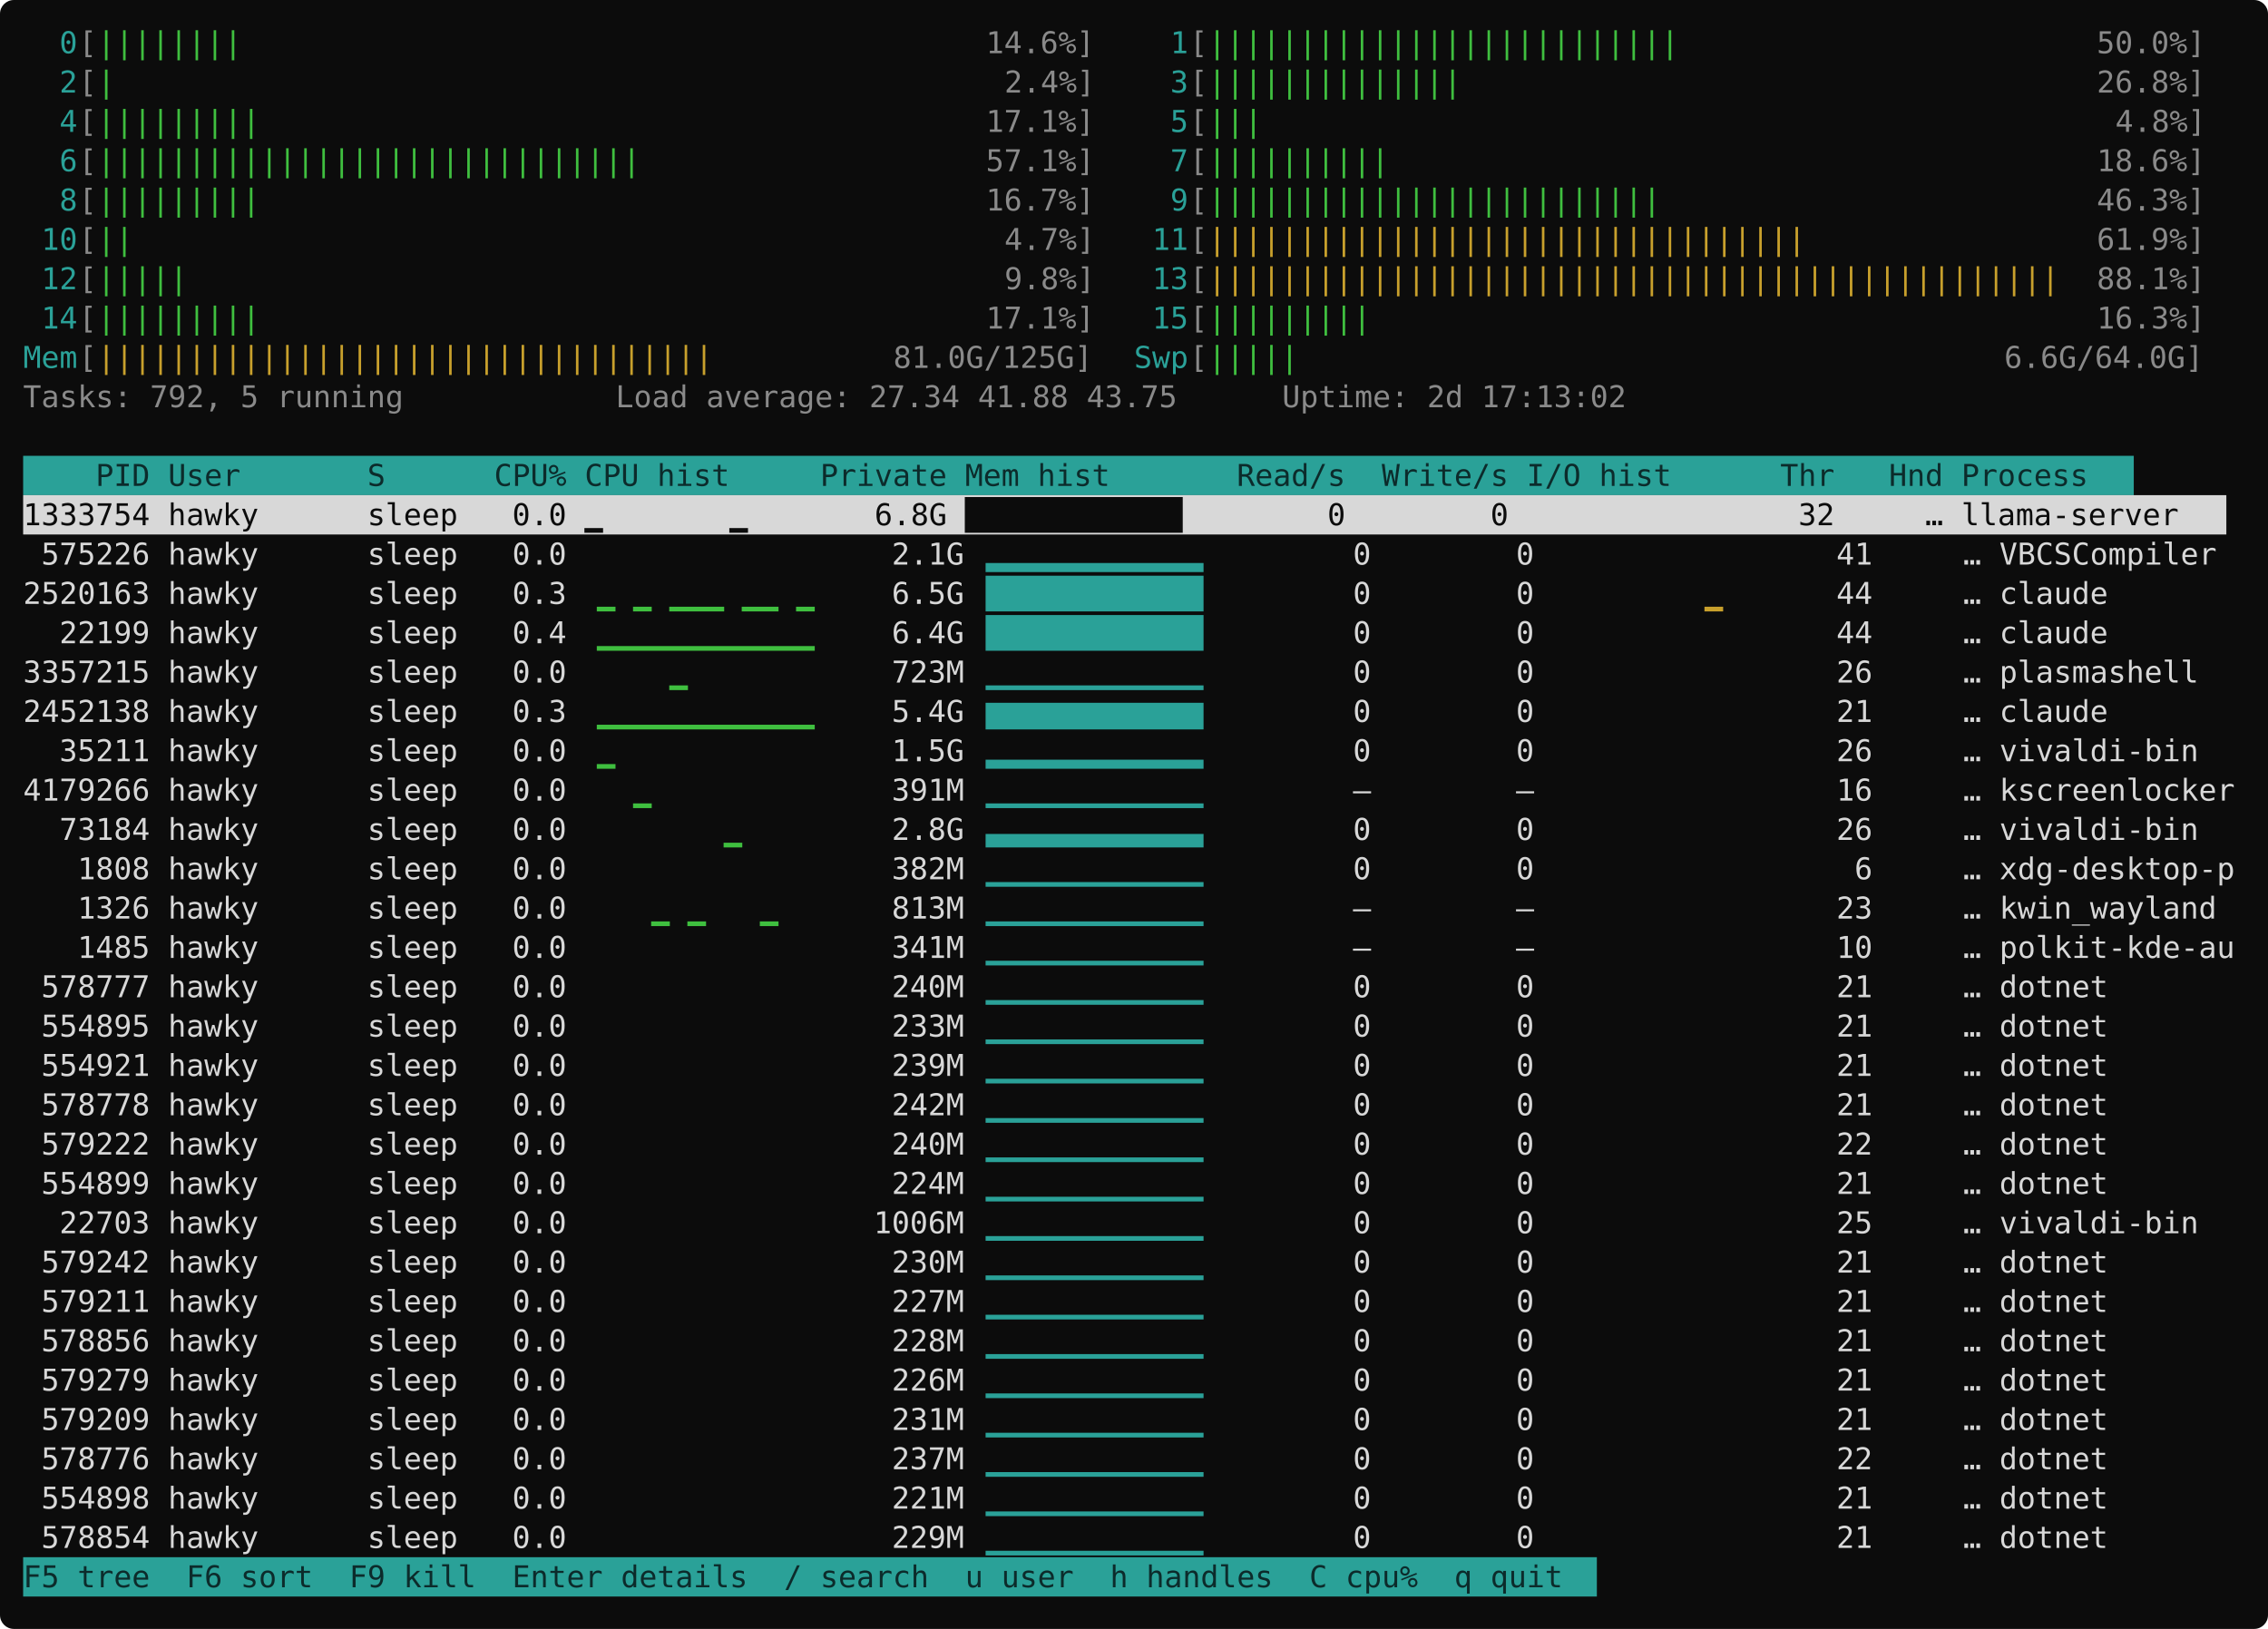
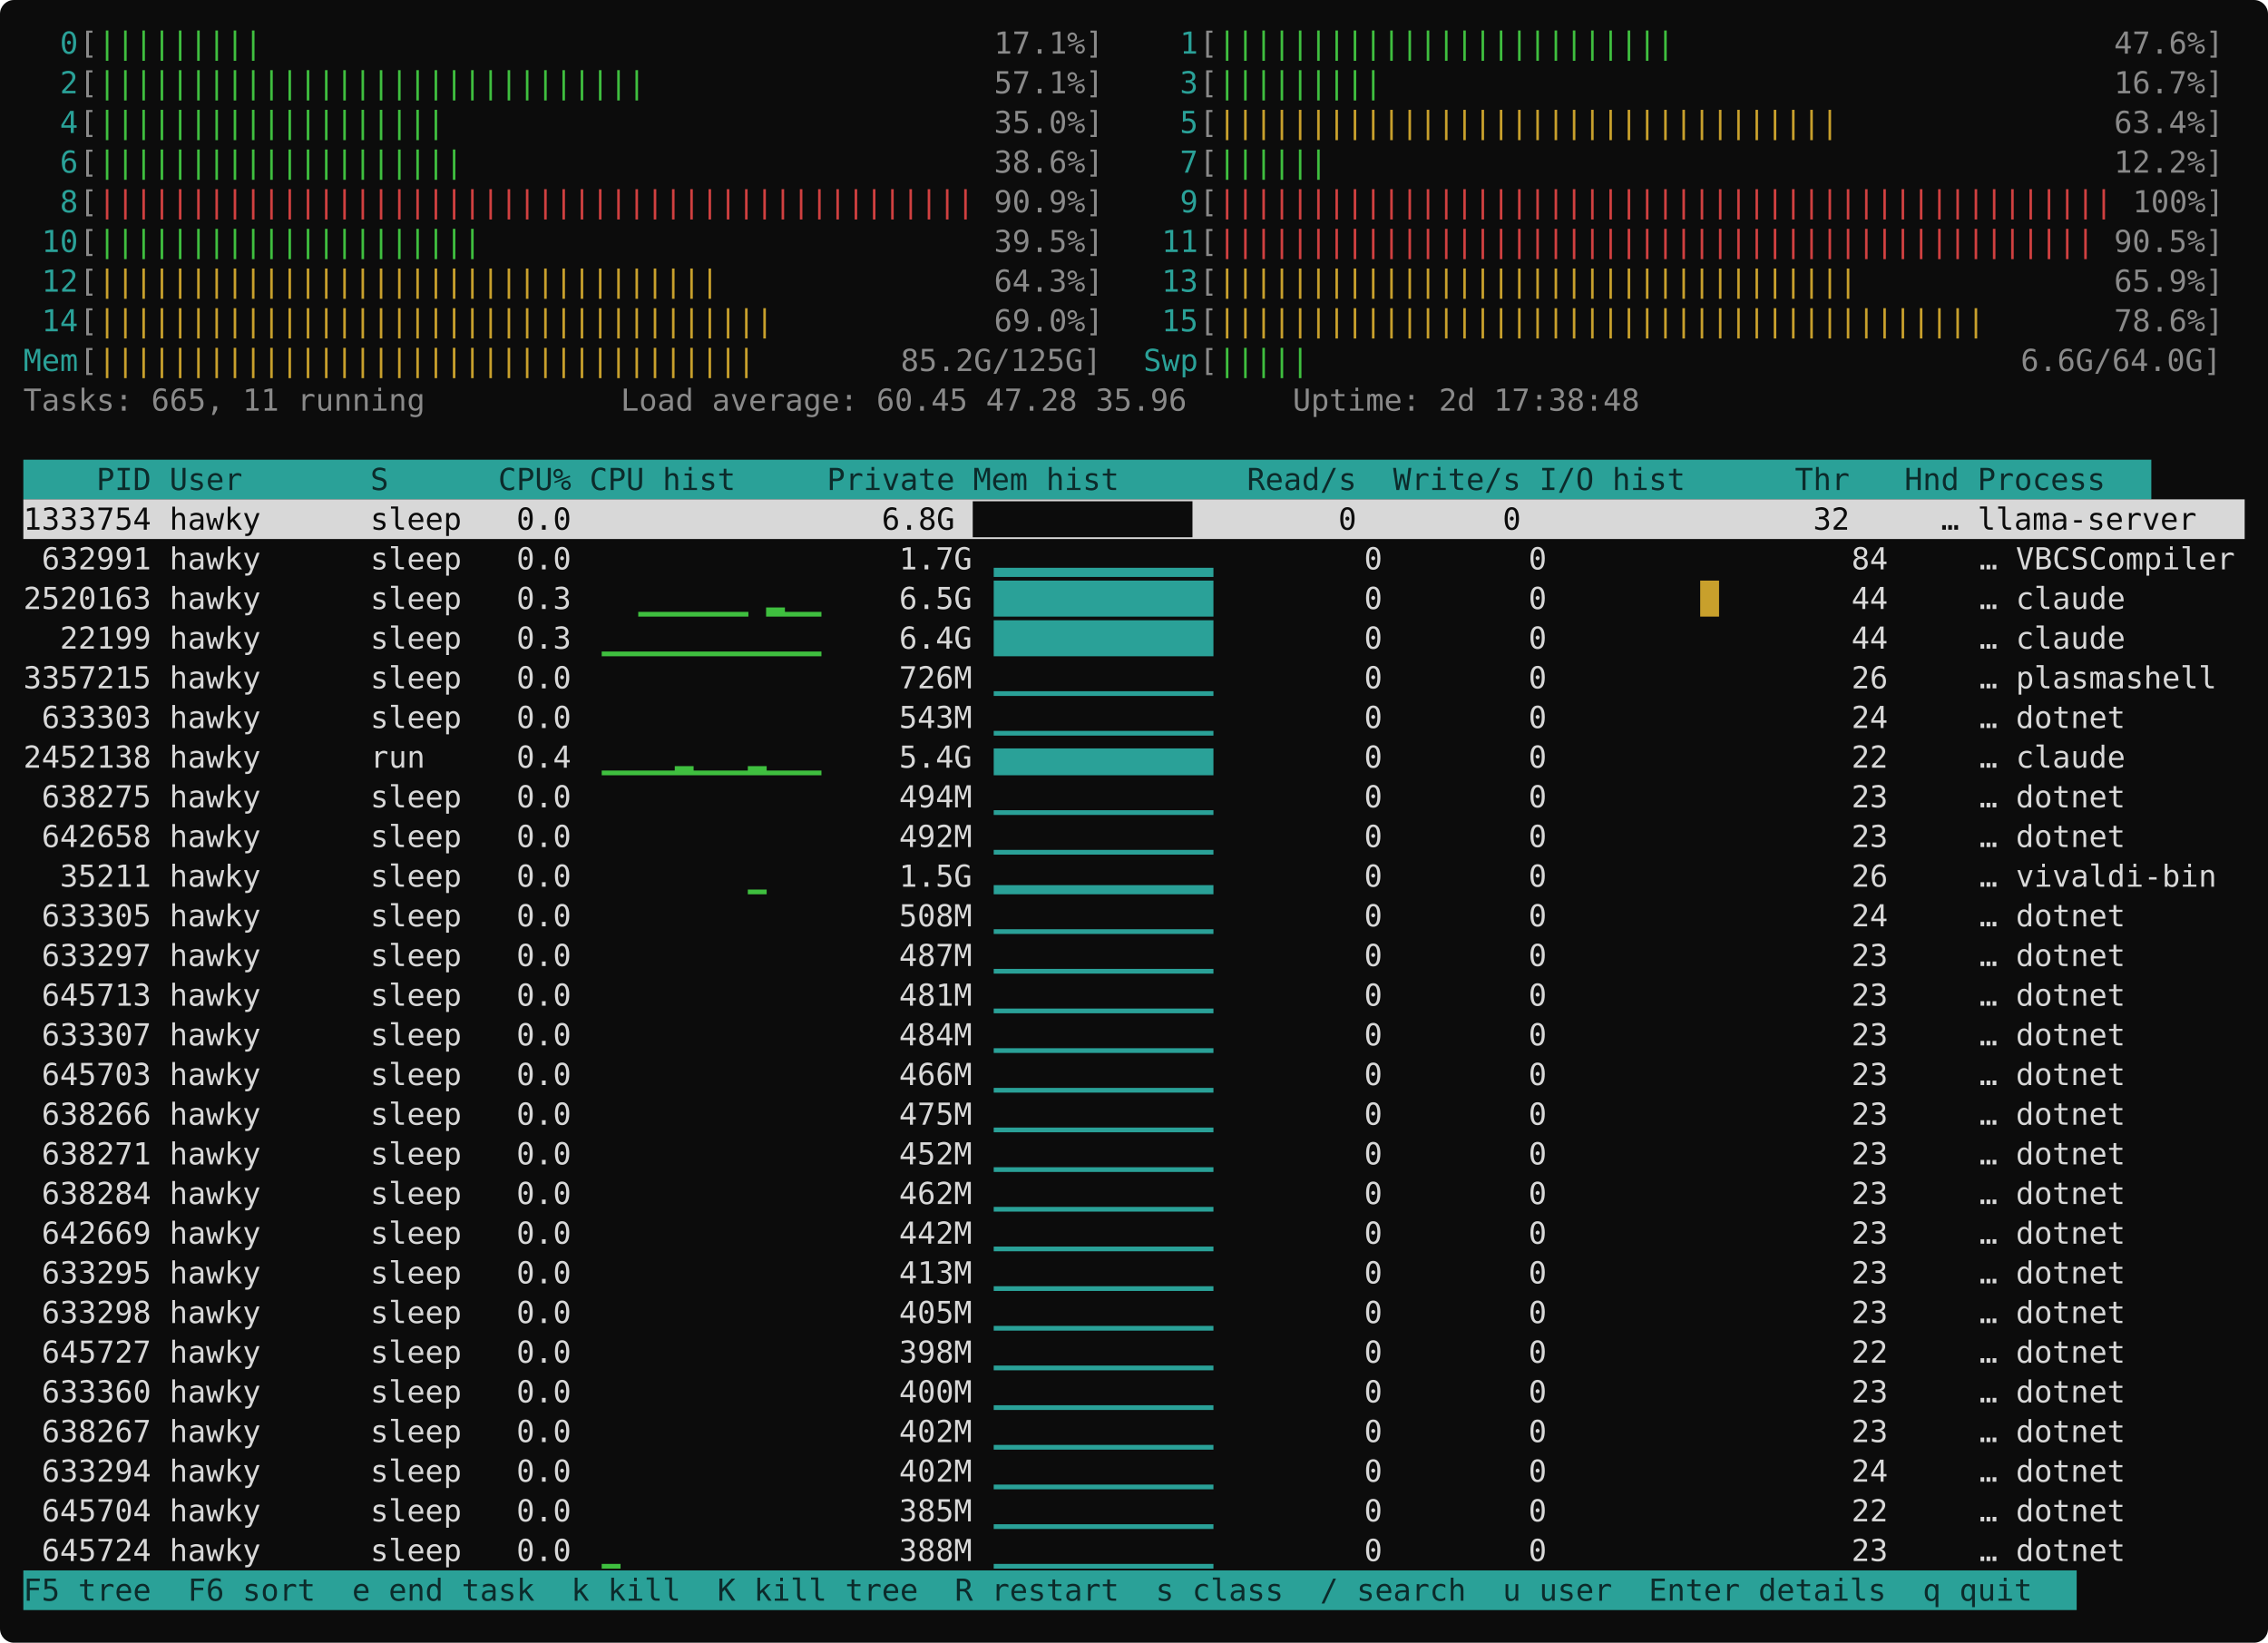
- <svg xmlns="http://www.w3.org/2000/svg" width="980" height="704" viewBox="0 0 980 704" role="img" aria-label="procman --tui">
-   <rect width="980" height="704" rx="6" fill="#0c0c0c" />
+ <svg xmlns="http://www.w3.org/2000/svg" width="972" height="704" viewBox="0 0 972 704" role="img" aria-label="procman --tui">
+   <rect width="972" height="704" rx="6" fill="#0c0c0c" />
  <g font-family="ui-monospace,SFMono-Regular,Menlo,DejaVu Sans Mono,Consolas,monospace" font-size="13" xml:space="preserve">
    <text x="10" y="23" fill="#2aa198">  0</text>
    <text x="34" y="23" fill="#8a8a8a">[</text>
-     <text x="42" y="23" fill="#3fbf3f">||||||||</text>
-     <text x="106" y="23" fill="#d8d8d8">                                        </text>
-     <text x="426" y="23" fill="#8a8a8a">14.6%]</text>
+     <text x="42" y="23" fill="#3fbf3f">|||||||||</text>
+     <text x="114" y="23" fill="#d8d8d8">                                       </text>
+     <text x="426" y="23" fill="#8a8a8a">17.1%]</text>
    <text x="474" y="23" fill="#d8d8d8">  </text>
    <text x="490" y="23" fill="#2aa198">  1</text>
    <text x="514" y="23" fill="#8a8a8a">[</text>
-     <text x="522" y="23" fill="#3fbf3f">||||||||||||||||||||||||||</text>
-     <text x="730" y="23" fill="#d8d8d8">                      </text>
-     <text x="906" y="23" fill="#8a8a8a">50.0%]</text>
+     <text x="522" y="23" fill="#3fbf3f">|||||||||||||||||||||||||</text>
+     <text x="722" y="23" fill="#d8d8d8">                       </text>
+     <text x="906" y="23" fill="#8a8a8a">47.6%]</text>
    <text x="10" y="40" fill="#2aa198">  2</text>
    <text x="34" y="40" fill="#8a8a8a">[</text>
-     <text x="42" y="40" fill="#3fbf3f">|</text>
-     <text x="50" y="40" fill="#d8d8d8">                                                </text>
-     <text x="434" y="40" fill="#8a8a8a">2.4%]</text>
+     <text x="42" y="40" fill="#3fbf3f">||||||||||||||||||||||||||||||</text>
+     <text x="282" y="40" fill="#d8d8d8">                  </text>
+     <text x="426" y="40" fill="#8a8a8a">57.1%]</text>
    <text x="474" y="40" fill="#d8d8d8">  </text>
    <text x="490" y="40" fill="#2aa198">  3</text>
    <text x="514" y="40" fill="#8a8a8a">[</text>
-     <text x="522" y="40" fill="#3fbf3f">||||||||||||||</text>
-     <text x="634" y="40" fill="#d8d8d8">                                  </text>
-     <text x="906" y="40" fill="#8a8a8a">26.8%]</text>
+     <text x="522" y="40" fill="#3fbf3f">|||||||||</text>
+     <text x="594" y="40" fill="#d8d8d8">                                       </text>
+     <text x="906" y="40" fill="#8a8a8a">16.7%]</text>
    <text x="10" y="57" fill="#2aa198">  4</text>
    <text x="34" y="57" fill="#8a8a8a">[</text>
-     <text x="42" y="57" fill="#3fbf3f">|||||||||</text>
-     <text x="114" y="57" fill="#d8d8d8">                                       </text>
-     <text x="426" y="57" fill="#8a8a8a">17.1%]</text>
+     <text x="42" y="57" fill="#3fbf3f">|||||||||||||||||||</text>
+     <text x="194" y="57" fill="#d8d8d8">                             </text>
+     <text x="426" y="57" fill="#8a8a8a">35.0%]</text>
    <text x="474" y="57" fill="#d8d8d8">  </text>
    <text x="490" y="57" fill="#2aa198">  5</text>
    <text x="514" y="57" fill="#8a8a8a">[</text>
-     <text x="522" y="57" fill="#3fbf3f">|||</text>
-     <text x="546" y="57" fill="#d8d8d8">                                              </text>
-     <text x="914" y="57" fill="#8a8a8a">4.8%]</text>
+     <text x="522" y="57" fill="#c8a02c">||||||||||||||||||||||||||||||||||</text>
+     <text x="794" y="57" fill="#d8d8d8">              </text>
+     <text x="906" y="57" fill="#8a8a8a">63.4%]</text>
    <text x="10" y="74" fill="#2aa198">  6</text>
    <text x="34" y="74" fill="#8a8a8a">[</text>
-     <text x="42" y="74" fill="#3fbf3f">||||||||||||||||||||||||||||||</text>
-     <text x="282" y="74" fill="#d8d8d8">                  </text>
-     <text x="426" y="74" fill="#8a8a8a">57.1%]</text>
+     <text x="42" y="74" fill="#3fbf3f">||||||||||||||||||||</text>
+     <text x="202" y="74" fill="#d8d8d8">                            </text>
+     <text x="426" y="74" fill="#8a8a8a">38.6%]</text>
    <text x="474" y="74" fill="#d8d8d8">  </text>
    <text x="490" y="74" fill="#2aa198">  7</text>
    <text x="514" y="74" fill="#8a8a8a">[</text>
-     <text x="522" y="74" fill="#3fbf3f">||||||||||</text>
-     <text x="602" y="74" fill="#d8d8d8">                                      </text>
-     <text x="906" y="74" fill="#8a8a8a">18.6%]</text>
+     <text x="522" y="74" fill="#3fbf3f">||||||</text>
+     <text x="570" y="74" fill="#d8d8d8">                                          </text>
+     <text x="906" y="74" fill="#8a8a8a">12.2%]</text>
    <text x="10" y="91" fill="#2aa198">  8</text>
    <text x="34" y="91" fill="#8a8a8a">[</text>
-     <text x="42" y="91" fill="#3fbf3f">|||||||||</text>
-     <text x="114" y="91" fill="#d8d8d8">                                       </text>
-     <text x="426" y="91" fill="#8a8a8a">16.7%]</text>
+     <text x="42" y="91" fill="#d04040">||||||||||||||||||||||||||||||||||||||||||||||||</text>
+     <text x="426" y="91" fill="#8a8a8a">90.9%]</text>
    <text x="474" y="91" fill="#d8d8d8">  </text>
    <text x="490" y="91" fill="#2aa198">  9</text>
    <text x="514" y="91" fill="#8a8a8a">[</text>
-     <text x="522" y="91" fill="#3fbf3f">|||||||||||||||||||||||||</text>
-     <text x="722" y="91" fill="#d8d8d8">                       </text>
-     <text x="906" y="91" fill="#8a8a8a">46.3%]</text>
+     <text x="522" y="91" fill="#d04040">|||||||||||||||||||||||||||||||||||||||||||||||||</text>
+     <text x="914" y="91" fill="#8a8a8a">100%]</text>
    <text x="10" y="108" fill="#2aa198"> 10</text>
    <text x="34" y="108" fill="#8a8a8a">[</text>
-     <text x="42" y="108" fill="#3fbf3f">||</text>
-     <text x="58" y="108" fill="#d8d8d8">                                               </text>
-     <text x="434" y="108" fill="#8a8a8a">4.7%]</text>
+     <text x="42" y="108" fill="#3fbf3f">|||||||||||||||||||||</text>
+     <text x="210" y="108" fill="#d8d8d8">                           </text>
+     <text x="426" y="108" fill="#8a8a8a">39.5%]</text>
    <text x="474" y="108" fill="#d8d8d8">  </text>
    <text x="490" y="108" fill="#2aa198"> 11</text>
    <text x="514" y="108" fill="#8a8a8a">[</text>
-     <text x="522" y="108" fill="#c8a02c">|||||||||||||||||||||||||||||||||</text>
-     <text x="786" y="108" fill="#d8d8d8">               </text>
-     <text x="906" y="108" fill="#8a8a8a">61.9%]</text>
+     <text x="522" y="108" fill="#d04040">||||||||||||||||||||||||||||||||||||||||||||||||</text>
+     <text x="906" y="108" fill="#8a8a8a">90.5%]</text>
    <text x="10" y="125" fill="#2aa198"> 12</text>
    <text x="34" y="125" fill="#8a8a8a">[</text>
-     <text x="42" y="125" fill="#3fbf3f">|||||</text>
-     <text x="82" y="125" fill="#d8d8d8">                                            </text>
-     <text x="434" y="125" fill="#8a8a8a">9.8%]</text>
+     <text x="42" y="125" fill="#c8a02c">||||||||||||||||||||||||||||||||||</text>
+     <text x="314" y="125" fill="#d8d8d8">              </text>
+     <text x="426" y="125" fill="#8a8a8a">64.3%]</text>
    <text x="474" y="125" fill="#d8d8d8">  </text>
    <text x="490" y="125" fill="#2aa198"> 13</text>
    <text x="514" y="125" fill="#8a8a8a">[</text>
-     <text x="522" y="125" fill="#c8a02c">|||||||||||||||||||||||||||||||||||||||||||||||</text>
-     <text x="898" y="125" fill="#d8d8d8"> </text>
-     <text x="906" y="125" fill="#8a8a8a">88.1%]</text>
+     <text x="522" y="125" fill="#c8a02c">|||||||||||||||||||||||||||||||||||</text>
+     <text x="802" y="125" fill="#d8d8d8">             </text>
+     <text x="906" y="125" fill="#8a8a8a">65.9%]</text>
    <text x="10" y="142" fill="#2aa198"> 14</text>
    <text x="34" y="142" fill="#8a8a8a">[</text>
-     <text x="42" y="142" fill="#3fbf3f">|||||||||</text>
-     <text x="114" y="142" fill="#d8d8d8">                                       </text>
-     <text x="426" y="142" fill="#8a8a8a">17.1%]</text>
+     <text x="42" y="142" fill="#c8a02c">|||||||||||||||||||||||||||||||||||||</text>
+     <text x="338" y="142" fill="#d8d8d8">           </text>
+     <text x="426" y="142" fill="#8a8a8a">69.0%]</text>
    <text x="474" y="142" fill="#d8d8d8">  </text>
    <text x="490" y="142" fill="#2aa198"> 15</text>
    <text x="514" y="142" fill="#8a8a8a">[</text>
-     <text x="522" y="142" fill="#3fbf3f">|||||||||</text>
-     <text x="594" y="142" fill="#d8d8d8">                                       </text>
-     <text x="906" y="142" fill="#8a8a8a">16.3%]</text>
+     <text x="522" y="142" fill="#c8a02c">||||||||||||||||||||||||||||||||||||||||||</text>
+     <text x="858" y="142" fill="#d8d8d8">      </text>
+     <text x="906" y="142" fill="#8a8a8a">78.6%]</text>
    <text x="10" y="159" fill="#2aa198">Mem</text>
    <text x="34" y="159" fill="#8a8a8a">[</text>
-     <text x="42" y="159" fill="#c8a02c">||||||||||||||||||||||||||||||||||</text>
-     <text x="314" y="159" fill="#d8d8d8">         </text>
-     <text x="386" y="159" fill="#8a8a8a">81.0G/125G]</text>
+     <text x="42" y="159" fill="#c8a02c">||||||||||||||||||||||||||||||||||||</text>
+     <text x="330" y="159" fill="#d8d8d8">       </text>
+     <text x="386" y="159" fill="#8a8a8a">85.2G/125G]</text>
    <text x="474" y="159" fill="#d8d8d8">  </text>
    <text x="490" y="159" fill="#2aa198">Swp</text>
    <text x="514" y="159" fill="#8a8a8a">[</text>
    <text x="522" y="159" fill="#3fbf3f">|||||</text>
    <text x="562" y="159" fill="#d8d8d8">                                      </text>
    <text x="866" y="159" fill="#8a8a8a">6.6G/64.0G]</text>
-     <text x="10" y="176" fill="#8a8a8a">Tasks: 792, 5 running</text>
-     <text x="178" y="176" fill="#d8d8d8">           </text>
-     <text x="266" y="176" fill="#8a8a8a">Load average: 27.34 41.88 43.75</text>
+     <text x="10" y="176" fill="#8a8a8a">Tasks: 665, 11 running</text>
+     <text x="186" y="176" fill="#d8d8d8">          </text>
+     <text x="266" y="176" fill="#8a8a8a">Load average: 60.45 47.28 35.96</text>
    <text x="514" y="176" fill="#d8d8d8">     </text>
-     <text x="554" y="176" fill="#8a8a8a">Uptime: 2d 17:13:02</text>
+     <text x="554" y="176" fill="#8a8a8a">Uptime: 2d 17:38:48</text>
    <rect x="10" y="197" width="912" height="17" fill="#2aa198" />
    <text x="10" y="210" fill="#0c2b2b">    PID User       S      CPU% CPU hist     Private Mem hist       Read/s  Write/s I/O hist      Thr   Hnd Process</text>
    <rect x="10" y="214" width="952" height="17" fill="#d8d8d8" />
-     <text x="10" y="227" fill="#0c0c0c">1333754 hawky      sleep   0.0 ▁       ▁       6.8G ████████████        0        0                32     … llama-server</text>
-     <text x="10" y="244" fill="#d8d8d8"> 575226 hawky      sleep   0.0 </text>
+     <text x="10" y="227" fill="#0c0c0c">1333754 hawky      sleep   0.0                 6.8G ████████████        0        0                32     … llama-server</text>
+     <text x="10" y="244" fill="#d8d8d8"> 632991 hawky      sleep   0.0 </text>
    <text x="258" y="244" fill="#3fbf3f">            </text>
-     <text x="354" y="244" fill="#d8d8d8">    2.1G </text>
+     <text x="354" y="244" fill="#d8d8d8">    1.7G </text>
    <text x="426" y="244" fill="#2aa198">▂▂▂▂▂▂▂▂▂▂▂▂</text>
    <text x="522" y="244" fill="#d8d8d8">        0        0 </text>
    <text x="674" y="244" fill="#c8a02c">            </text>
-     <text x="770" y="244" fill="#d8d8d8">   41     … VBCSCompiler</text>
+     <text x="770" y="244" fill="#d8d8d8">   84     … VBCSCompiler</text>
    <text x="10" y="261" fill="#d8d8d8">2520163 hawky      sleep   0.3 </text>
-     <text x="258" y="261" fill="#3fbf3f">▁ ▁ ▁▁▁ ▁▁ ▁</text>
+     <text x="258" y="261" fill="#3fbf3f">  ▁▁▁▁▁▁ ▂▁▁</text>
    <text x="354" y="261" fill="#d8d8d8">    6.5G </text>
    <text x="426" y="261" fill="#2aa198">████████████</text>
    <text x="522" y="261" fill="#d8d8d8">        0        0 </text>
-     <text x="674" y="261" fill="#c8a02c">        ▁   </text>
+     <text x="674" y="261" fill="#c8a02c">       █    </text>
    <text x="770" y="261" fill="#d8d8d8">   44     … claude</text>
-     <text x="10" y="278" fill="#d8d8d8">  22199 hawky      sleep   0.4 </text>
+     <text x="10" y="278" fill="#d8d8d8">  22199 hawky      sleep   0.3 </text>
    <text x="258" y="278" fill="#3fbf3f">▁▁▁▁▁▁▁▁▁▁▁▁</text>
    <text x="354" y="278" fill="#d8d8d8">    6.4G </text>
    <text x="426" y="278" fill="#2aa198">████████████</text>
    <text x="522" y="278" fill="#d8d8d8">        0        0 </text>
    <text x="674" y="278" fill="#c8a02c">            </text>
    <text x="770" y="278" fill="#d8d8d8">   44     … claude</text>
    <text x="10" y="295" fill="#d8d8d8">3357215 hawky      sleep   0.0 </text>
-     <text x="258" y="295" fill="#3fbf3f">    ▁       </text>
-     <text x="354" y="295" fill="#d8d8d8">    723M </text>
+     <text x="258" y="295" fill="#3fbf3f">            </text>
+     <text x="354" y="295" fill="#d8d8d8">    726M </text>
    <text x="426" y="295" fill="#2aa198">▁▁▁▁▁▁▁▁▁▁▁▁</text>
    <text x="522" y="295" fill="#d8d8d8">        0        0 </text>
    <text x="674" y="295" fill="#c8a02c">            </text>
    <text x="770" y="295" fill="#d8d8d8">   26     … plasmashell</text>
-     <text x="10" y="312" fill="#d8d8d8">2452138 hawky      sleep   0.3 </text>
-     <text x="258" y="312" fill="#3fbf3f">▁▁▁▁▁▁▁▁▁▁▁▁</text>
-     <text x="354" y="312" fill="#d8d8d8">    5.4G </text>
-     <text x="426" y="312" fill="#2aa198">▆▆▆▆▆▆▆▆▆▆▆▆</text>
+     <text x="10" y="312" fill="#d8d8d8"> 633303 hawky      sleep   0.0 </text>
+     <text x="258" y="312" fill="#3fbf3f">            </text>
+     <text x="354" y="312" fill="#d8d8d8">    543M </text>
+     <text x="426" y="312" fill="#2aa198">▁▁▁▁▁▁▁▁▁▁▁▁</text>
    <text x="522" y="312" fill="#d8d8d8">        0        0 </text>
    <text x="674" y="312" fill="#c8a02c">            </text>
-     <text x="770" y="312" fill="#d8d8d8">   21     … claude</text>
-     <text x="10" y="329" fill="#d8d8d8">  35211 hawky      sleep   0.0 </text>
-     <text x="258" y="329" fill="#3fbf3f">▁           </text>
-     <text x="354" y="329" fill="#d8d8d8">    1.5G </text>
-     <text x="426" y="329" fill="#2aa198">▂▂▂▂▂▂▂▂▂▂▂▂</text>
+     <text x="770" y="312" fill="#d8d8d8">   24     … dotnet</text>
+     <text x="10" y="329" fill="#d8d8d8">2452138 hawky      run     0.4 </text>
+     <text x="258" y="329" fill="#3fbf3f">▁▁▁▁▂▁▁▁▂▁▁▁</text>
+     <text x="354" y="329" fill="#d8d8d8">    5.4G </text>
+     <text x="426" y="329" fill="#2aa198">▆▆▆▆▆▆▆▆▆▆▆▆</text>
    <text x="522" y="329" fill="#d8d8d8">        0        0 </text>
    <text x="674" y="329" fill="#c8a02c">            </text>
-     <text x="770" y="329" fill="#d8d8d8">   26     … vivaldi-bin</text>
-     <text x="10" y="346" fill="#d8d8d8">4179266 hawky      sleep   0.0 </text>
-     <text x="258" y="346" fill="#3fbf3f">  ▁         </text>
-     <text x="354" y="346" fill="#d8d8d8">    391M </text>
+     <text x="770" y="329" fill="#d8d8d8">   22     … claude</text>
+     <text x="10" y="346" fill="#d8d8d8"> 638275 hawky      sleep   0.0 </text>
+     <text x="258" y="346" fill="#3fbf3f">            </text>
+     <text x="354" y="346" fill="#d8d8d8">    494M </text>
    <text x="426" y="346" fill="#2aa198">▁▁▁▁▁▁▁▁▁▁▁▁</text>
-     <text x="522" y="346" fill="#d8d8d8">        —        — </text>
+     <text x="522" y="346" fill="#d8d8d8">        0        0 </text>
    <text x="674" y="346" fill="#c8a02c">            </text>
-     <text x="770" y="346" fill="#d8d8d8">   16     … kscreenlocker</text>
-     <text x="10" y="363" fill="#d8d8d8">  73184 hawky      sleep   0.0 </text>
-     <text x="258" y="363" fill="#3fbf3f">       ▁    </text>
-     <text x="354" y="363" fill="#d8d8d8">    2.8G </text>
-     <text x="426" y="363" fill="#2aa198">▃▃▃▃▃▃▃▃▃▃▃▃</text>
+     <text x="770" y="346" fill="#d8d8d8">   23     … dotnet</text>
+     <text x="10" y="363" fill="#d8d8d8"> 642658 hawky      sleep   0.0 </text>
+     <text x="258" y="363" fill="#3fbf3f">            </text>
+     <text x="354" y="363" fill="#d8d8d8">    492M </text>
+     <text x="426" y="363" fill="#2aa198">▁▁▁▁▁▁▁▁▁▁▁▁</text>
    <text x="522" y="363" fill="#d8d8d8">        0        0 </text>
    <text x="674" y="363" fill="#c8a02c">            </text>
-     <text x="770" y="363" fill="#d8d8d8">   26     … vivaldi-bin</text>
-     <text x="10" y="380" fill="#d8d8d8">   1808 hawky      sleep   0.0 </text>
-     <text x="258" y="380" fill="#3fbf3f">            </text>
-     <text x="354" y="380" fill="#d8d8d8">    382M </text>
-     <text x="426" y="380" fill="#2aa198">▁▁▁▁▁▁▁▁▁▁▁▁</text>
+     <text x="770" y="363" fill="#d8d8d8">   23     … dotnet</text>
+     <text x="10" y="380" fill="#d8d8d8">  35211 hawky      sleep   0.0 </text>
+     <text x="258" y="380" fill="#3fbf3f">        ▁   </text>
+     <text x="354" y="380" fill="#d8d8d8">    1.5G </text>
+     <text x="426" y="380" fill="#2aa198">▂▂▂▂▂▂▂▂▂▂▂▂</text>
    <text x="522" y="380" fill="#d8d8d8">        0        0 </text>
    <text x="674" y="380" fill="#c8a02c">            </text>
-     <text x="770" y="380" fill="#d8d8d8">    6     … xdg-desktop-p</text>
-     <text x="10" y="397" fill="#d8d8d8">   1326 hawky      sleep   0.0 </text>
-     <text x="258" y="397" fill="#3fbf3f">   ▁ ▁   ▁  </text>
-     <text x="354" y="397" fill="#d8d8d8">    813M </text>
+     <text x="770" y="380" fill="#d8d8d8">   26     … vivaldi-bin</text>
+     <text x="10" y="397" fill="#d8d8d8"> 633305 hawky      sleep   0.0 </text>
+     <text x="258" y="397" fill="#3fbf3f">            </text>
+     <text x="354" y="397" fill="#d8d8d8">    508M </text>
    <text x="426" y="397" fill="#2aa198">▁▁▁▁▁▁▁▁▁▁▁▁</text>
-     <text x="522" y="397" fill="#d8d8d8">        —        — </text>
+     <text x="522" y="397" fill="#d8d8d8">        0        0 </text>
    <text x="674" y="397" fill="#c8a02c">            </text>
-     <text x="770" y="397" fill="#d8d8d8">   23     … kwin_wayland</text>
-     <text x="10" y="414" fill="#d8d8d8">   1485 hawky      sleep   0.0 </text>
+     <text x="770" y="397" fill="#d8d8d8">   24     … dotnet</text>
+     <text x="10" y="414" fill="#d8d8d8"> 633297 hawky      sleep   0.0 </text>
    <text x="258" y="414" fill="#3fbf3f">            </text>
-     <text x="354" y="414" fill="#d8d8d8">    341M </text>
+     <text x="354" y="414" fill="#d8d8d8">    487M </text>
    <text x="426" y="414" fill="#2aa198">▁▁▁▁▁▁▁▁▁▁▁▁</text>
-     <text x="522" y="414" fill="#d8d8d8">        —        — </text>
+     <text x="522" y="414" fill="#d8d8d8">        0        0 </text>
    <text x="674" y="414" fill="#c8a02c">            </text>
-     <text x="770" y="414" fill="#d8d8d8">   10     … polkit-kde-au</text>
-     <text x="10" y="431" fill="#d8d8d8"> 578777 hawky      sleep   0.0 </text>
+     <text x="770" y="414" fill="#d8d8d8">   23     … dotnet</text>
+     <text x="10" y="431" fill="#d8d8d8"> 645713 hawky      sleep   0.0 </text>
    <text x="258" y="431" fill="#3fbf3f">            </text>
-     <text x="354" y="431" fill="#d8d8d8">    240M </text>
+     <text x="354" y="431" fill="#d8d8d8">    481M </text>
    <text x="426" y="431" fill="#2aa198">▁▁▁▁▁▁▁▁▁▁▁▁</text>
    <text x="522" y="431" fill="#d8d8d8">        0        0 </text>
    <text x="674" y="431" fill="#c8a02c">            </text>
-     <text x="770" y="431" fill="#d8d8d8">   21     … dotnet</text>
-     <text x="10" y="448" fill="#d8d8d8"> 554895 hawky      sleep   0.0 </text>
+     <text x="770" y="431" fill="#d8d8d8">   23     … dotnet</text>
+     <text x="10" y="448" fill="#d8d8d8"> 633307 hawky      sleep   0.0 </text>
    <text x="258" y="448" fill="#3fbf3f">            </text>
-     <text x="354" y="448" fill="#d8d8d8">    233M </text>
+     <text x="354" y="448" fill="#d8d8d8">    484M </text>
    <text x="426" y="448" fill="#2aa198">▁▁▁▁▁▁▁▁▁▁▁▁</text>
    <text x="522" y="448" fill="#d8d8d8">        0        0 </text>
    <text x="674" y="448" fill="#c8a02c">            </text>
-     <text x="770" y="448" fill="#d8d8d8">   21     … dotnet</text>
-     <text x="10" y="465" fill="#d8d8d8"> 554921 hawky      sleep   0.0 </text>
+     <text x="770" y="448" fill="#d8d8d8">   23     … dotnet</text>
+     <text x="10" y="465" fill="#d8d8d8"> 645703 hawky      sleep   0.0 </text>
    <text x="258" y="465" fill="#3fbf3f">            </text>
-     <text x="354" y="465" fill="#d8d8d8">    239M </text>
+     <text x="354" y="465" fill="#d8d8d8">    466M </text>
    <text x="426" y="465" fill="#2aa198">▁▁▁▁▁▁▁▁▁▁▁▁</text>
    <text x="522" y="465" fill="#d8d8d8">        0        0 </text>
    <text x="674" y="465" fill="#c8a02c">            </text>
-     <text x="770" y="465" fill="#d8d8d8">   21     … dotnet</text>
-     <text x="10" y="482" fill="#d8d8d8"> 578778 hawky      sleep   0.0 </text>
+     <text x="770" y="465" fill="#d8d8d8">   23     … dotnet</text>
+     <text x="10" y="482" fill="#d8d8d8"> 638266 hawky      sleep   0.0 </text>
    <text x="258" y="482" fill="#3fbf3f">            </text>
-     <text x="354" y="482" fill="#d8d8d8">    242M </text>
+     <text x="354" y="482" fill="#d8d8d8">    475M </text>
    <text x="426" y="482" fill="#2aa198">▁▁▁▁▁▁▁▁▁▁▁▁</text>
    <text x="522" y="482" fill="#d8d8d8">        0        0 </text>
    <text x="674" y="482" fill="#c8a02c">            </text>
-     <text x="770" y="482" fill="#d8d8d8">   21     … dotnet</text>
-     <text x="10" y="499" fill="#d8d8d8"> 579222 hawky      sleep   0.0 </text>
+     <text x="770" y="482" fill="#d8d8d8">   23     … dotnet</text>
+     <text x="10" y="499" fill="#d8d8d8"> 638271 hawky      sleep   0.0 </text>
    <text x="258" y="499" fill="#3fbf3f">            </text>
-     <text x="354" y="499" fill="#d8d8d8">    240M </text>
+     <text x="354" y="499" fill="#d8d8d8">    452M </text>
    <text x="426" y="499" fill="#2aa198">▁▁▁▁▁▁▁▁▁▁▁▁</text>
    <text x="522" y="499" fill="#d8d8d8">        0        0 </text>
    <text x="674" y="499" fill="#c8a02c">            </text>
-     <text x="770" y="499" fill="#d8d8d8">   22     … dotnet</text>
-     <text x="10" y="516" fill="#d8d8d8"> 554899 hawky      sleep   0.0 </text>
+     <text x="770" y="499" fill="#d8d8d8">   23     … dotnet</text>
+     <text x="10" y="516" fill="#d8d8d8"> 638284 hawky      sleep   0.0 </text>
    <text x="258" y="516" fill="#3fbf3f">            </text>
-     <text x="354" y="516" fill="#d8d8d8">    224M </text>
+     <text x="354" y="516" fill="#d8d8d8">    462M </text>
    <text x="426" y="516" fill="#2aa198">▁▁▁▁▁▁▁▁▁▁▁▁</text>
    <text x="522" y="516" fill="#d8d8d8">        0        0 </text>
    <text x="674" y="516" fill="#c8a02c">            </text>
-     <text x="770" y="516" fill="#d8d8d8">   21     … dotnet</text>
-     <text x="10" y="533" fill="#d8d8d8">  22703 hawky      sleep   0.0 </text>
+     <text x="770" y="516" fill="#d8d8d8">   23     … dotnet</text>
+     <text x="10" y="533" fill="#d8d8d8"> 642669 hawky      sleep   0.0 </text>
    <text x="258" y="533" fill="#3fbf3f">            </text>
-     <text x="354" y="533" fill="#d8d8d8">   1006M </text>
+     <text x="354" y="533" fill="#d8d8d8">    442M </text>
    <text x="426" y="533" fill="#2aa198">▁▁▁▁▁▁▁▁▁▁▁▁</text>
    <text x="522" y="533" fill="#d8d8d8">        0        0 </text>
    <text x="674" y="533" fill="#c8a02c">            </text>
-     <text x="770" y="533" fill="#d8d8d8">   25     … vivaldi-bin</text>
-     <text x="10" y="550" fill="#d8d8d8"> 579242 hawky      sleep   0.0 </text>
+     <text x="770" y="533" fill="#d8d8d8">   23     … dotnet</text>
+     <text x="10" y="550" fill="#d8d8d8"> 633295 hawky      sleep   0.0 </text>
    <text x="258" y="550" fill="#3fbf3f">            </text>
-     <text x="354" y="550" fill="#d8d8d8">    230M </text>
+     <text x="354" y="550" fill="#d8d8d8">    413M </text>
    <text x="426" y="550" fill="#2aa198">▁▁▁▁▁▁▁▁▁▁▁▁</text>
    <text x="522" y="550" fill="#d8d8d8">        0        0 </text>
    <text x="674" y="550" fill="#c8a02c">            </text>
-     <text x="770" y="550" fill="#d8d8d8">   21     … dotnet</text>
-     <text x="10" y="567" fill="#d8d8d8"> 579211 hawky      sleep   0.0 </text>
+     <text x="770" y="550" fill="#d8d8d8">   23     … dotnet</text>
+     <text x="10" y="567" fill="#d8d8d8"> 633298 hawky      sleep   0.0 </text>
    <text x="258" y="567" fill="#3fbf3f">            </text>
-     <text x="354" y="567" fill="#d8d8d8">    227M </text>
+     <text x="354" y="567" fill="#d8d8d8">    405M </text>
    <text x="426" y="567" fill="#2aa198">▁▁▁▁▁▁▁▁▁▁▁▁</text>
    <text x="522" y="567" fill="#d8d8d8">        0        0 </text>
    <text x="674" y="567" fill="#c8a02c">            </text>
-     <text x="770" y="567" fill="#d8d8d8">   21     … dotnet</text>
-     <text x="10" y="584" fill="#d8d8d8"> 578856 hawky      sleep   0.0 </text>
+     <text x="770" y="567" fill="#d8d8d8">   23     … dotnet</text>
+     <text x="10" y="584" fill="#d8d8d8"> 645727 hawky      sleep   0.0 </text>
    <text x="258" y="584" fill="#3fbf3f">            </text>
-     <text x="354" y="584" fill="#d8d8d8">    228M </text>
+     <text x="354" y="584" fill="#d8d8d8">    398M </text>
    <text x="426" y="584" fill="#2aa198">▁▁▁▁▁▁▁▁▁▁▁▁</text>
    <text x="522" y="584" fill="#d8d8d8">        0        0 </text>
    <text x="674" y="584" fill="#c8a02c">            </text>
-     <text x="770" y="584" fill="#d8d8d8">   21     … dotnet</text>
-     <text x="10" y="601" fill="#d8d8d8"> 579279 hawky      sleep   0.0 </text>
+     <text x="770" y="584" fill="#d8d8d8">   22     … dotnet</text>
+     <text x="10" y="601" fill="#d8d8d8"> 633360 hawky      sleep   0.0 </text>
    <text x="258" y="601" fill="#3fbf3f">            </text>
-     <text x="354" y="601" fill="#d8d8d8">    226M </text>
+     <text x="354" y="601" fill="#d8d8d8">    400M </text>
    <text x="426" y="601" fill="#2aa198">▁▁▁▁▁▁▁▁▁▁▁▁</text>
    <text x="522" y="601" fill="#d8d8d8">        0        0 </text>
    <text x="674" y="601" fill="#c8a02c">            </text>
-     <text x="770" y="601" fill="#d8d8d8">   21     … dotnet</text>
-     <text x="10" y="618" fill="#d8d8d8"> 579209 hawky      sleep   0.0 </text>
+     <text x="770" y="601" fill="#d8d8d8">   23     … dotnet</text>
+     <text x="10" y="618" fill="#d8d8d8"> 638267 hawky      sleep   0.0 </text>
    <text x="258" y="618" fill="#3fbf3f">            </text>
-     <text x="354" y="618" fill="#d8d8d8">    231M </text>
+     <text x="354" y="618" fill="#d8d8d8">    402M </text>
    <text x="426" y="618" fill="#2aa198">▁▁▁▁▁▁▁▁▁▁▁▁</text>
    <text x="522" y="618" fill="#d8d8d8">        0        0 </text>
    <text x="674" y="618" fill="#c8a02c">            </text>
-     <text x="770" y="618" fill="#d8d8d8">   21     … dotnet</text>
-     <text x="10" y="635" fill="#d8d8d8"> 578776 hawky      sleep   0.0 </text>
+     <text x="770" y="618" fill="#d8d8d8">   23     … dotnet</text>
+     <text x="10" y="635" fill="#d8d8d8"> 633294 hawky      sleep   0.0 </text>
    <text x="258" y="635" fill="#3fbf3f">            </text>
-     <text x="354" y="635" fill="#d8d8d8">    237M </text>
+     <text x="354" y="635" fill="#d8d8d8">    402M </text>
    <text x="426" y="635" fill="#2aa198">▁▁▁▁▁▁▁▁▁▁▁▁</text>
    <text x="522" y="635" fill="#d8d8d8">        0        0 </text>
    <text x="674" y="635" fill="#c8a02c">            </text>
-     <text x="770" y="635" fill="#d8d8d8">   22     … dotnet</text>
-     <text x="10" y="652" fill="#d8d8d8"> 554898 hawky      sleep   0.0 </text>
+     <text x="770" y="635" fill="#d8d8d8">   24     … dotnet</text>
+     <text x="10" y="652" fill="#d8d8d8"> 645704 hawky      sleep   0.0 </text>
    <text x="258" y="652" fill="#3fbf3f">            </text>
-     <text x="354" y="652" fill="#d8d8d8">    221M </text>
+     <text x="354" y="652" fill="#d8d8d8">    385M </text>
    <text x="426" y="652" fill="#2aa198">▁▁▁▁▁▁▁▁▁▁▁▁</text>
    <text x="522" y="652" fill="#d8d8d8">        0        0 </text>
    <text x="674" y="652" fill="#c8a02c">            </text>
-     <text x="770" y="652" fill="#d8d8d8">   21     … dotnet</text>
-     <text x="10" y="669" fill="#d8d8d8"> 578854 hawky      sleep   0.0 </text>
-     <text x="258" y="669" fill="#3fbf3f">            </text>
-     <text x="354" y="669" fill="#d8d8d8">    229M </text>
+     <text x="770" y="652" fill="#d8d8d8">   22     … dotnet</text>
+     <text x="10" y="669" fill="#d8d8d8"> 645724 hawky      sleep   0.0 </text>
+     <text x="258" y="669" fill="#3fbf3f">▁           </text>
+     <text x="354" y="669" fill="#d8d8d8">    388M </text>
    <text x="426" y="669" fill="#2aa198">▁▁▁▁▁▁▁▁▁▁▁▁</text>
    <text x="522" y="669" fill="#d8d8d8">        0        0 </text>
    <text x="674" y="669" fill="#c8a02c">            </text>
-     <text x="770" y="669" fill="#d8d8d8">   21     … dotnet</text>
-     <rect x="10" y="673" width="680" height="17" fill="#2aa198" />
-     <text x="10" y="686" fill="#0c2b2b">F5 tree  F6 sort  F9 kill  Enter details  / search  u user  h handles  C cpu%  q quit</text>
+     <text x="770" y="669" fill="#d8d8d8">   23     … dotnet</text>
+     <rect x="10" y="673" width="880" height="17" fill="#2aa198" />
+     <text x="10" y="686" fill="#0c2b2b">F5 tree  F6 sort  e end task  k kill  K kill tree  R restart  s class  / search  u user  Enter details  q quit</text>
  </g>
</svg>
